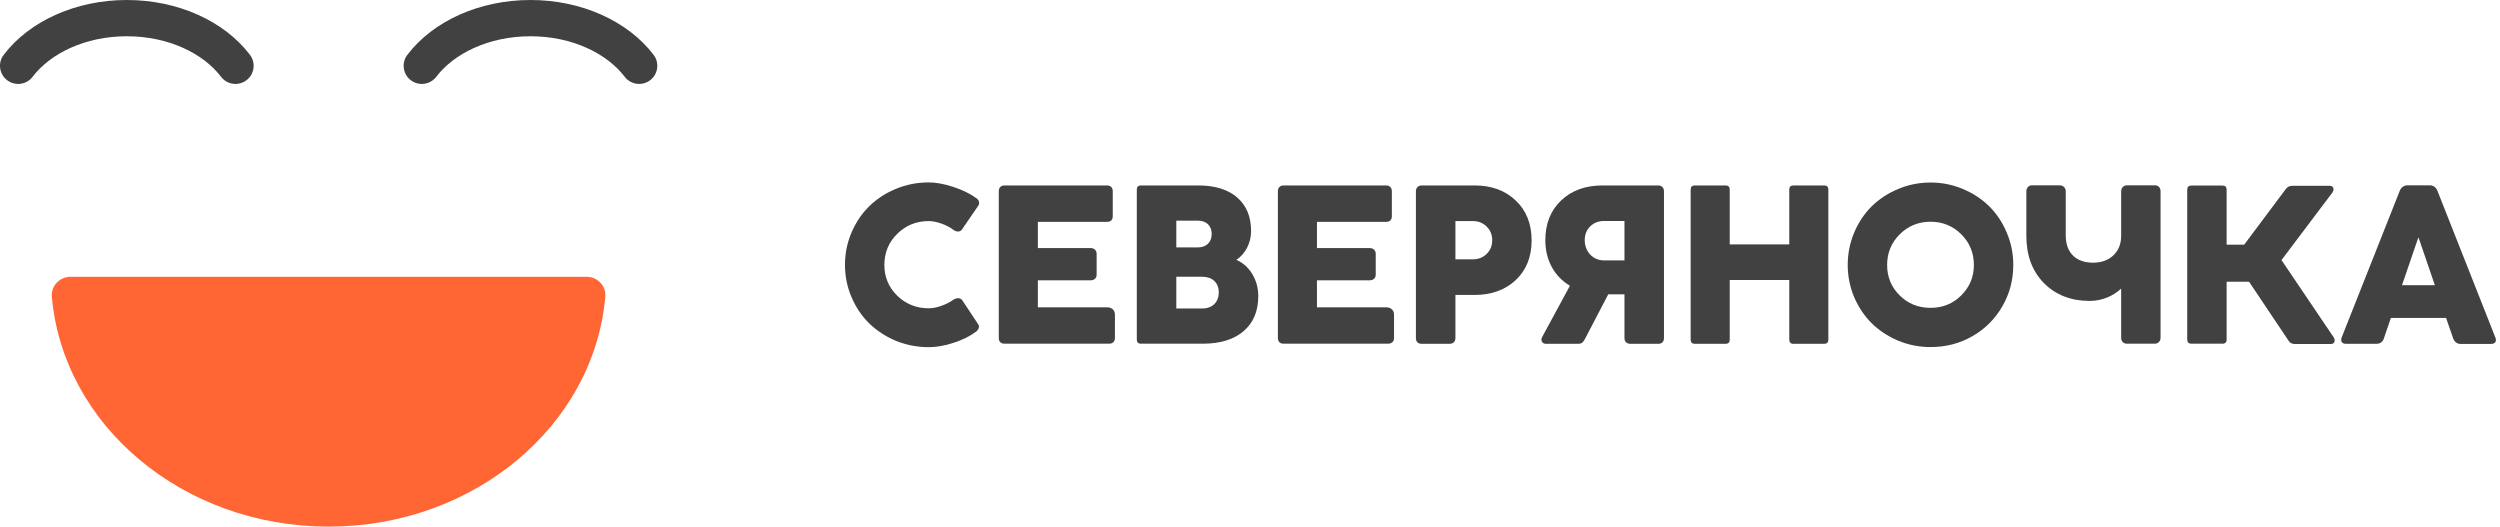
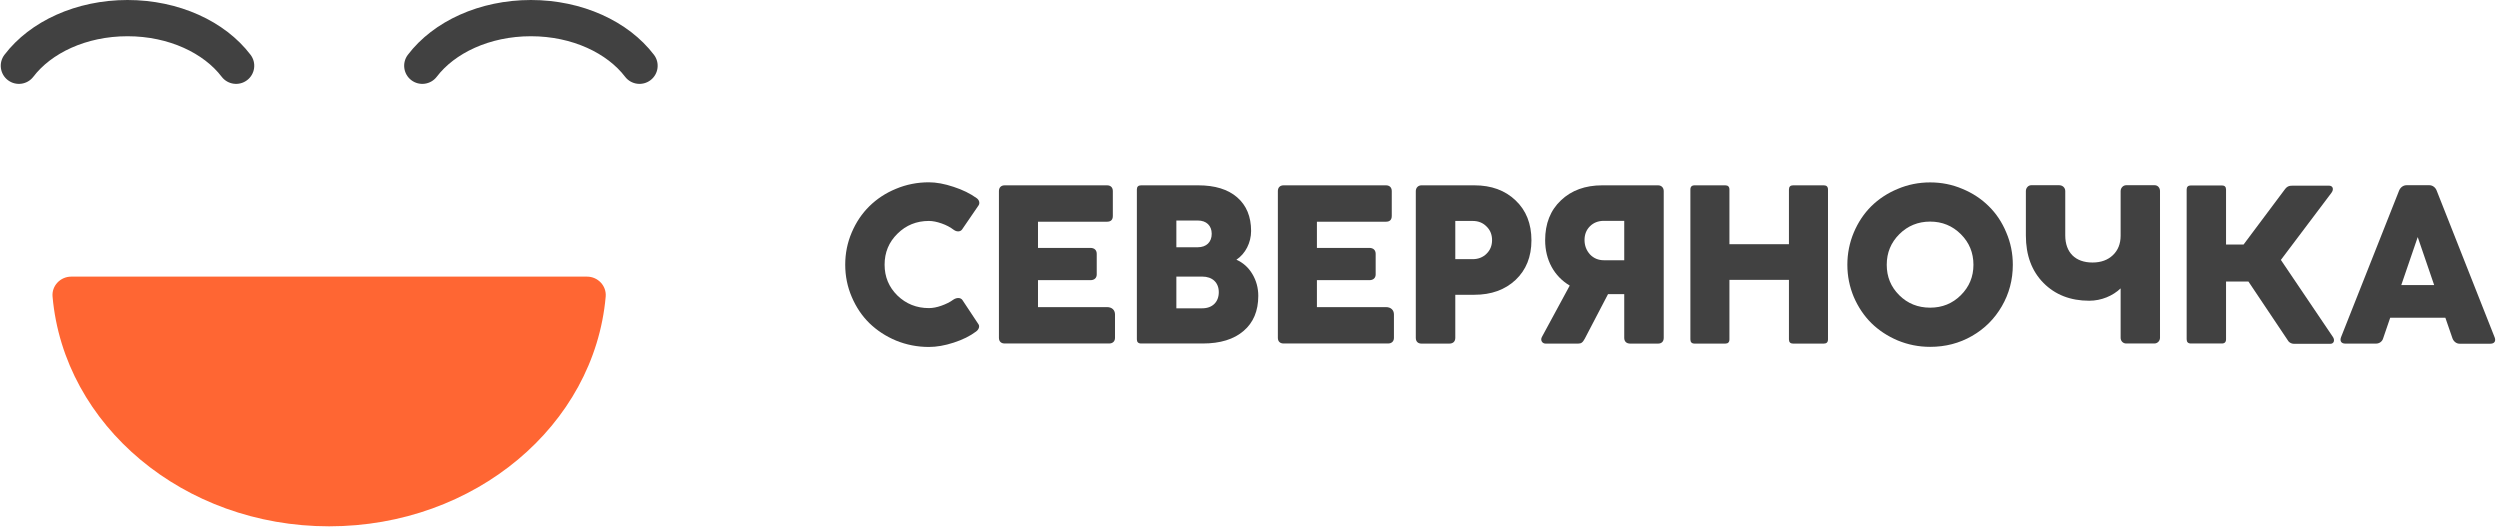
- <svg xmlns="http://www.w3.org/2000/svg" width="413" height="87" viewBox="0 0 413 87" fill="none">
+ <svg xmlns="http://www.w3.org/2000/svg" width="152" height="32" viewBox="0 0 413 87" fill="none">
  <path d="M96.915 45.727H11.645C9.858 45.727 8.4 47.242 8.563 49.031C10.436 70.277 30.189 87 54.28 87C78.371 87 98.124 70.285 99.996 49.031C100.153 47.242 98.701 45.727 96.915 45.727Z" fill="#FF6633" />
  <path fill-rule="evenodd" clip-rule="evenodd" d="M0.612 9.057C4.86 3.476 12.516 0 20.952 0C29.387 0 37.043 3.476 41.291 9.057C42.294 10.374 42.037 12.254 40.718 13.255C39.398 14.256 37.516 14 36.513 12.682C33.6 8.855 27.869 5.991 20.952 5.991C14.034 5.991 8.303 8.855 5.39 12.682C4.387 14 2.505 14.256 1.185 13.255C-0.134 12.254 -0.391 10.374 0.612 9.057Z" fill="#414141" />
  <path fill-rule="evenodd" clip-rule="evenodd" d="M67.295 9.057C71.544 3.476 79.2 0 87.635 0C96.064 0 103.718 3.477 107.973 9.055C108.977 10.371 108.722 12.251 107.404 13.253C106.086 14.255 104.203 14.001 103.199 12.685C100.277 8.854 94.543 5.991 87.635 5.991C80.718 5.991 74.987 8.855 72.074 12.682C71.071 14 69.188 14.256 67.869 13.255C66.549 12.254 66.293 10.374 67.295 9.057Z" fill="#414141" />
  <path d="M157.464 49.532C156.907 49.943 156.241 50.265 155.486 50.534C154.731 50.802 154.048 50.928 153.418 50.928C151.386 50.928 149.642 50.23 148.221 48.852C146.801 47.456 146.099 45.756 146.099 43.752C146.099 41.73 146.801 40.03 148.221 38.634C149.642 37.22 151.386 36.522 153.418 36.522C154.048 36.522 154.749 36.665 155.522 36.934C156.295 37.202 156.961 37.56 157.554 38.008C158.058 38.365 158.633 38.312 158.903 37.936L161.636 33.945C161.87 33.605 161.762 33.069 161.33 32.764C160.27 31.995 158.993 31.369 157.5 30.885C156.008 30.384 154.641 30.134 153.418 30.134C151.512 30.134 149.696 30.492 147.988 31.207C146.279 31.905 144.823 32.872 143.582 34.089C142.359 35.288 141.388 36.737 140.669 38.419C139.949 40.101 139.59 41.873 139.59 43.752C139.59 45.631 139.949 47.402 140.669 49.084C141.388 50.766 142.359 52.216 143.582 53.415C144.823 54.614 146.279 55.58 147.988 56.296C149.696 56.994 151.512 57.352 153.418 57.352C154.677 57.352 156.044 57.119 157.518 56.636C159.011 56.153 160.234 55.544 161.205 54.811C161.654 54.506 161.852 53.97 161.636 53.63L158.957 49.585C158.669 49.174 158.022 49.156 157.464 49.532Z" fill="#414141" />
  <path d="M164.999 55.849C164.999 56.439 165.359 56.779 165.952 56.779H183.215C183.808 56.779 184.186 56.421 184.186 55.849V51.983C184.186 51.25 183.683 50.766 182.873 50.766H171.455V46.311H180.122C180.769 46.311 181.165 45.953 181.165 45.362V41.962C181.165 41.336 180.769 40.978 180.122 40.978H171.455V36.648H182.873C183.503 36.648 183.826 36.325 183.826 35.699V31.583C183.826 30.993 183.467 30.635 182.873 30.635H165.952C165.359 30.635 164.999 30.993 164.999 31.583V55.849Z" fill="#414141" />
  <path d="M204.254 42.928C205.747 41.944 206.682 40.101 206.682 38.186C206.682 35.806 205.909 33.945 204.38 32.621C202.852 31.297 200.712 30.635 197.943 30.635H188.502C188.034 30.635 187.8 30.867 187.8 31.315V56.099C187.8 56.546 188.034 56.779 188.502 56.779H198.698C201.593 56.779 203.841 56.081 205.441 54.703C207.06 53.325 207.869 51.393 207.869 48.905C207.869 47.599 207.545 46.4 206.898 45.309C206.25 44.217 205.369 43.43 204.254 42.928ZM197.871 36.451C199.291 36.451 200.172 37.292 200.172 38.652C200.172 40.012 199.291 40.871 197.871 40.871H194.328V36.451H197.871ZM194.328 50.963V45.72H198.608C200.28 45.72 201.341 46.704 201.341 48.297C201.341 49.925 200.28 50.963 198.608 50.963H194.328Z" fill="#414141" />
  <path d="M211.106 55.849C211.106 56.439 211.465 56.779 212.059 56.779H229.322C229.915 56.779 230.293 56.421 230.293 55.849V51.983C230.293 51.25 229.789 50.766 228.98 50.766H217.561V46.311H226.229C226.876 46.311 227.272 45.953 227.272 45.362V41.962C227.272 41.336 226.876 40.978 226.229 40.978H217.561V36.648H228.98C229.609 36.648 229.933 36.325 229.933 35.699V31.583C229.933 30.993 229.573 30.635 228.98 30.635H212.059C211.465 30.635 211.106 30.993 211.106 31.583V55.849Z" fill="#414141" />
  <path d="M239.5 30.635H237.162H234.842C234.285 30.635 233.907 31.046 233.907 31.601V55.849C233.907 56.439 234.249 56.797 234.842 56.797H239.446C240.075 56.797 240.435 56.439 240.435 55.849V48.726H243.582C246.387 48.726 248.653 47.903 250.397 46.275C252.141 44.629 253.022 42.445 253.022 39.725C253.022 36.97 252.141 34.769 250.397 33.122C248.653 31.458 246.387 30.635 243.582 30.635H239.5ZM240.435 42.839V36.522H243.312C244.229 36.522 245.002 36.826 245.596 37.435C246.207 38.025 246.513 38.777 246.513 39.69C246.513 40.602 246.207 41.354 245.596 41.944C245.002 42.535 244.229 42.839 243.312 42.839H240.435Z" fill="#414141" />
  <path d="M272.767 30.635H264.729C261.924 30.635 259.64 31.458 257.896 33.122C256.151 34.769 255.288 36.97 255.288 39.708C255.288 42.982 256.781 45.684 259.352 47.205L254.749 55.705C254.461 56.224 254.785 56.797 255.36 56.797H260.737C261.258 56.797 261.492 56.618 261.834 55.992L265.682 48.619H268.361V55.849C268.361 56.439 268.721 56.797 269.35 56.797H273.954C274.547 56.797 274.889 56.439 274.889 55.849V31.583C274.889 31.029 274.511 30.635 273.954 30.635H272.767ZM264.999 43.018C264.082 43.018 263.308 42.696 262.697 42.052C262.103 41.39 261.798 40.602 261.798 39.672C261.798 38.741 262.103 37.99 262.697 37.399C263.29 36.809 264.064 36.504 264.999 36.504H268.361V43.018H264.999Z" fill="#414141" />
  <path d="M296.27 30.635C295.82 30.635 295.587 30.867 295.587 31.333V40.37H285.75V31.333C285.75 30.867 285.516 30.635 285.067 30.635H279.996C279.528 30.635 279.295 30.867 279.295 31.333V56.099C279.295 56.564 279.528 56.797 279.996 56.797H285.067C285.516 56.797 285.75 56.564 285.75 56.099V46.257H295.587V56.099C295.587 56.564 295.82 56.797 296.27 56.797H301.359C301.808 56.797 302.042 56.564 302.042 56.099V31.333C302.042 30.867 301.808 30.635 301.359 30.635H296.27Z" fill="#414141" />
  <path d="M305.243 43.77C305.243 45.631 305.603 47.402 306.304 49.084C307.023 50.748 307.994 52.198 309.199 53.397C310.422 54.596 311.879 55.562 313.569 56.278C315.259 56.976 317.04 57.334 318.928 57.334C321.445 57.334 323.747 56.743 325.833 55.544C327.937 54.345 329.573 52.699 330.778 50.623C331.983 48.547 332.594 46.257 332.594 43.77C332.594 41.891 332.235 40.119 331.515 38.437C330.814 36.737 329.843 35.288 328.62 34.089C327.415 32.89 325.959 31.923 324.268 31.225C322.596 30.51 320.816 30.152 318.928 30.152C317.04 30.152 315.259 30.51 313.569 31.225C311.879 31.923 310.422 32.89 309.199 34.089C307.994 35.288 307.023 36.737 306.304 38.437C305.603 40.119 305.243 41.891 305.243 43.77ZM311.753 43.77C311.753 41.765 312.454 40.083 313.839 38.705C315.223 37.328 316.932 36.63 318.928 36.63C320.924 36.63 322.614 37.328 323.999 38.705C325.383 40.083 326.085 41.765 326.085 43.77C326.085 45.756 325.383 47.42 323.999 48.798C322.614 50.176 320.924 50.856 318.928 50.856C316.914 50.856 315.205 50.176 313.821 48.798C312.436 47.42 311.753 45.756 311.753 43.77Z" fill="#414141" />
  <path d="M351.332 30.617C350.828 30.617 350.415 31.064 350.415 31.583V38.956C350.415 40.298 349.983 41.372 349.138 42.177C348.293 42.982 347.178 43.394 345.757 43.394C342.934 43.394 341.262 41.73 341.262 38.92V31.583C341.262 31.029 340.83 30.617 340.255 30.617H335.633C335.148 30.617 334.752 31.064 334.752 31.583V38.938C334.752 42.195 335.723 44.807 337.665 46.776C339.607 48.726 342.125 49.711 345.218 49.711C347.232 49.711 349.12 48.905 350.415 47.671V55.849C350.415 56.367 350.81 56.779 351.332 56.779H355.989C356.511 56.779 356.924 56.35 356.924 55.831V31.583C356.924 31.029 356.547 30.617 356.043 30.617H351.332Z" fill="#414141" />
  <path d="M376.903 42.964L385.265 31.87C385.696 31.297 385.516 30.689 384.851 30.689H378.935C378.305 30.689 377.964 30.76 377.55 31.315L370.735 40.423H367.84V31.333C367.84 30.885 367.606 30.653 367.156 30.653H362.031C361.564 30.653 361.33 30.885 361.33 31.333V56.081C361.33 56.546 361.564 56.779 362.031 56.779H367.156C367.606 56.779 367.84 56.546 367.84 56.081V46.543H371.544L378.161 56.421C378.395 56.69 378.719 56.833 379.097 56.833H385.067C385.696 56.833 385.858 56.206 385.498 55.688L376.903 42.964Z" fill="#414141" />
  <path d="M402.653 31.494C402.456 30.975 401.97 30.617 401.467 30.617H397.672C397.169 30.617 396.683 30.939 396.45 31.494L386.847 55.741C386.613 56.367 386.883 56.797 387.548 56.797H392.637C393.195 56.797 393.662 56.439 393.806 55.938L394.975 52.52H404.092L405.279 55.956C405.477 56.457 405.926 56.815 406.43 56.815H411.537C412.238 56.815 412.472 56.35 412.238 55.759L402.653 31.494ZM399.525 39.188L402.24 47.116H396.809L399.525 39.188Z" fill="#414141" />
</svg>
